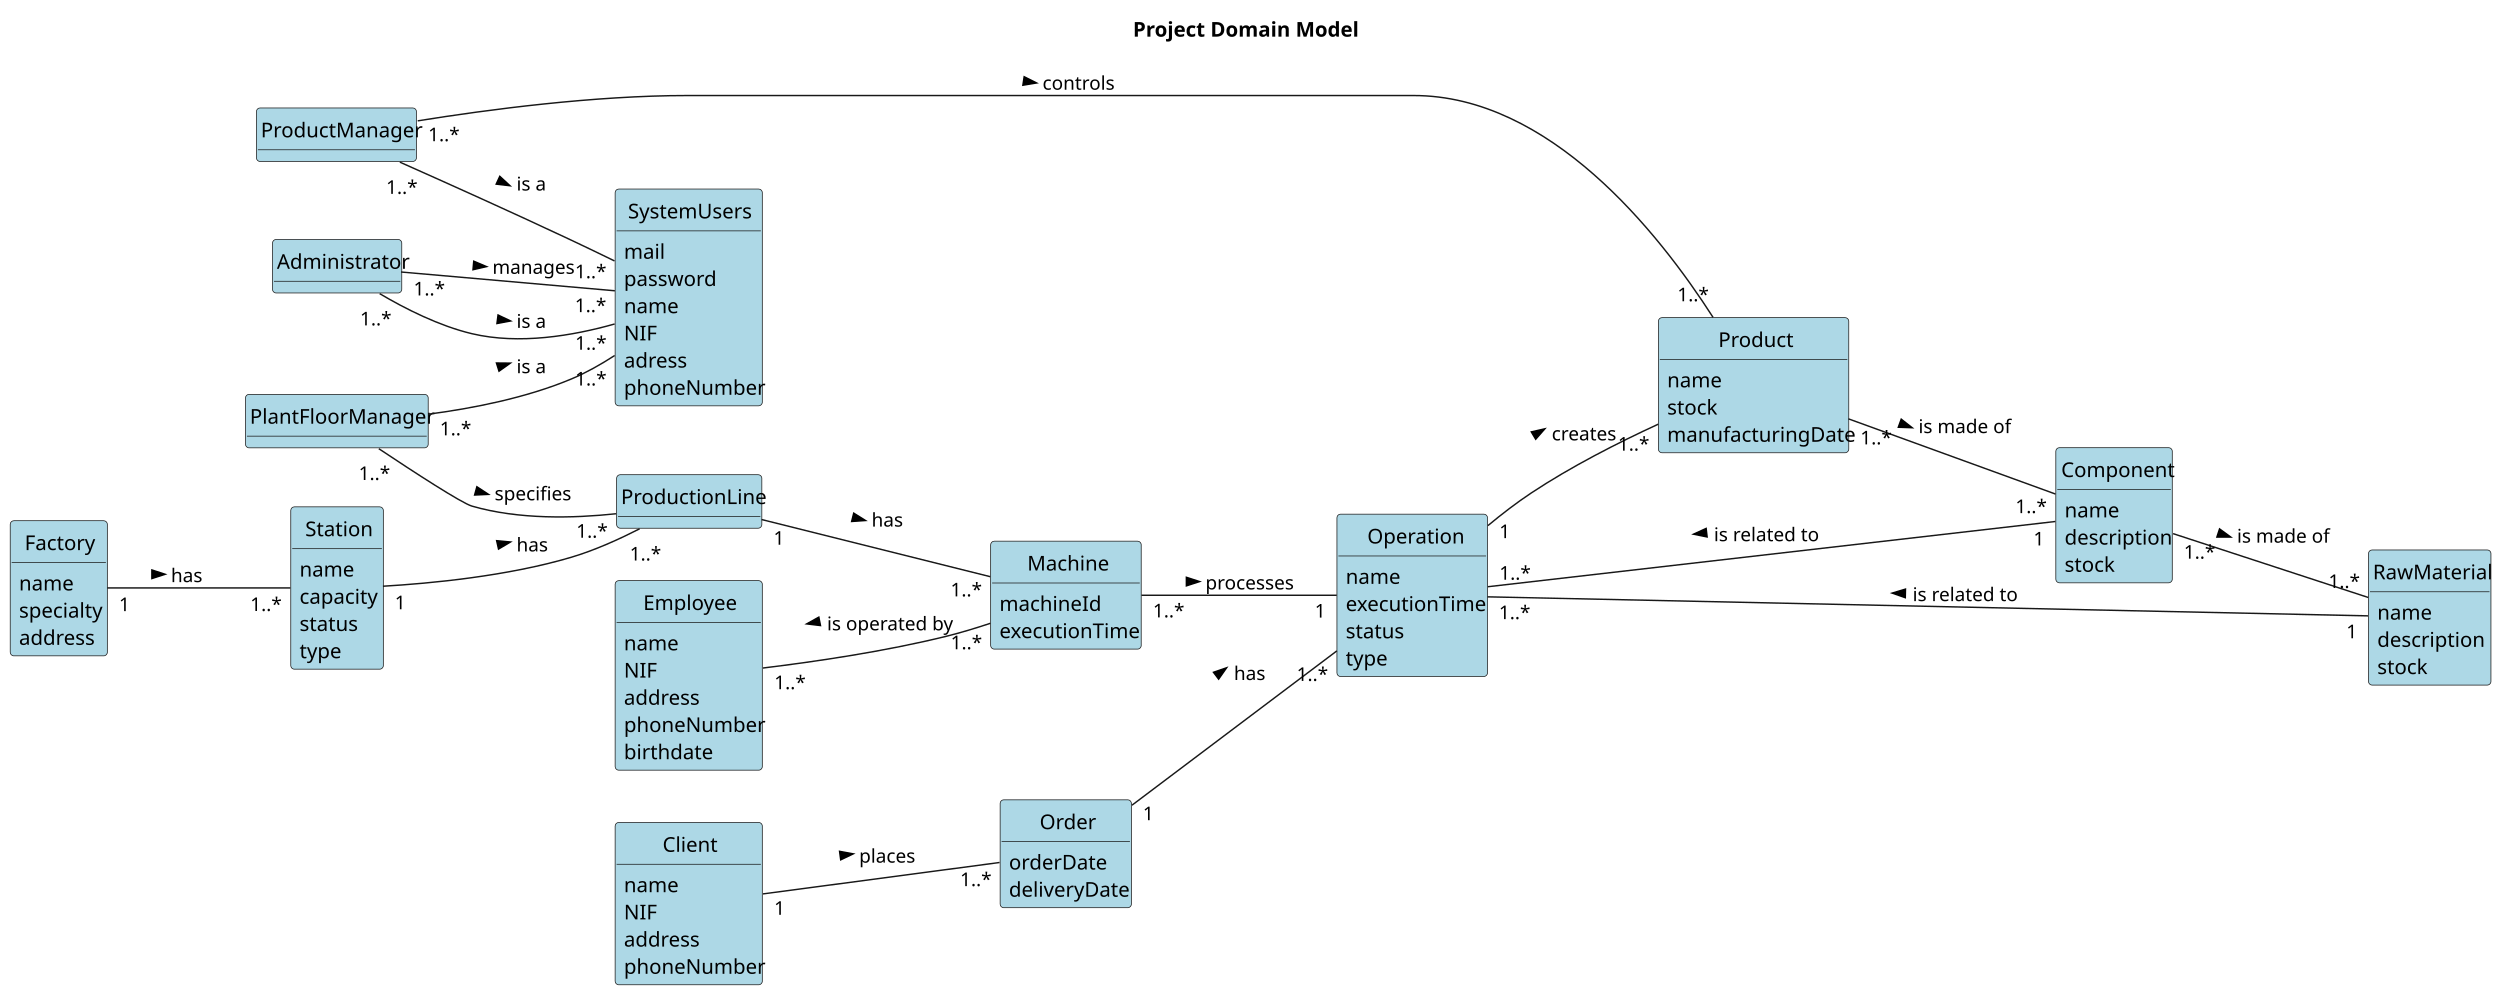
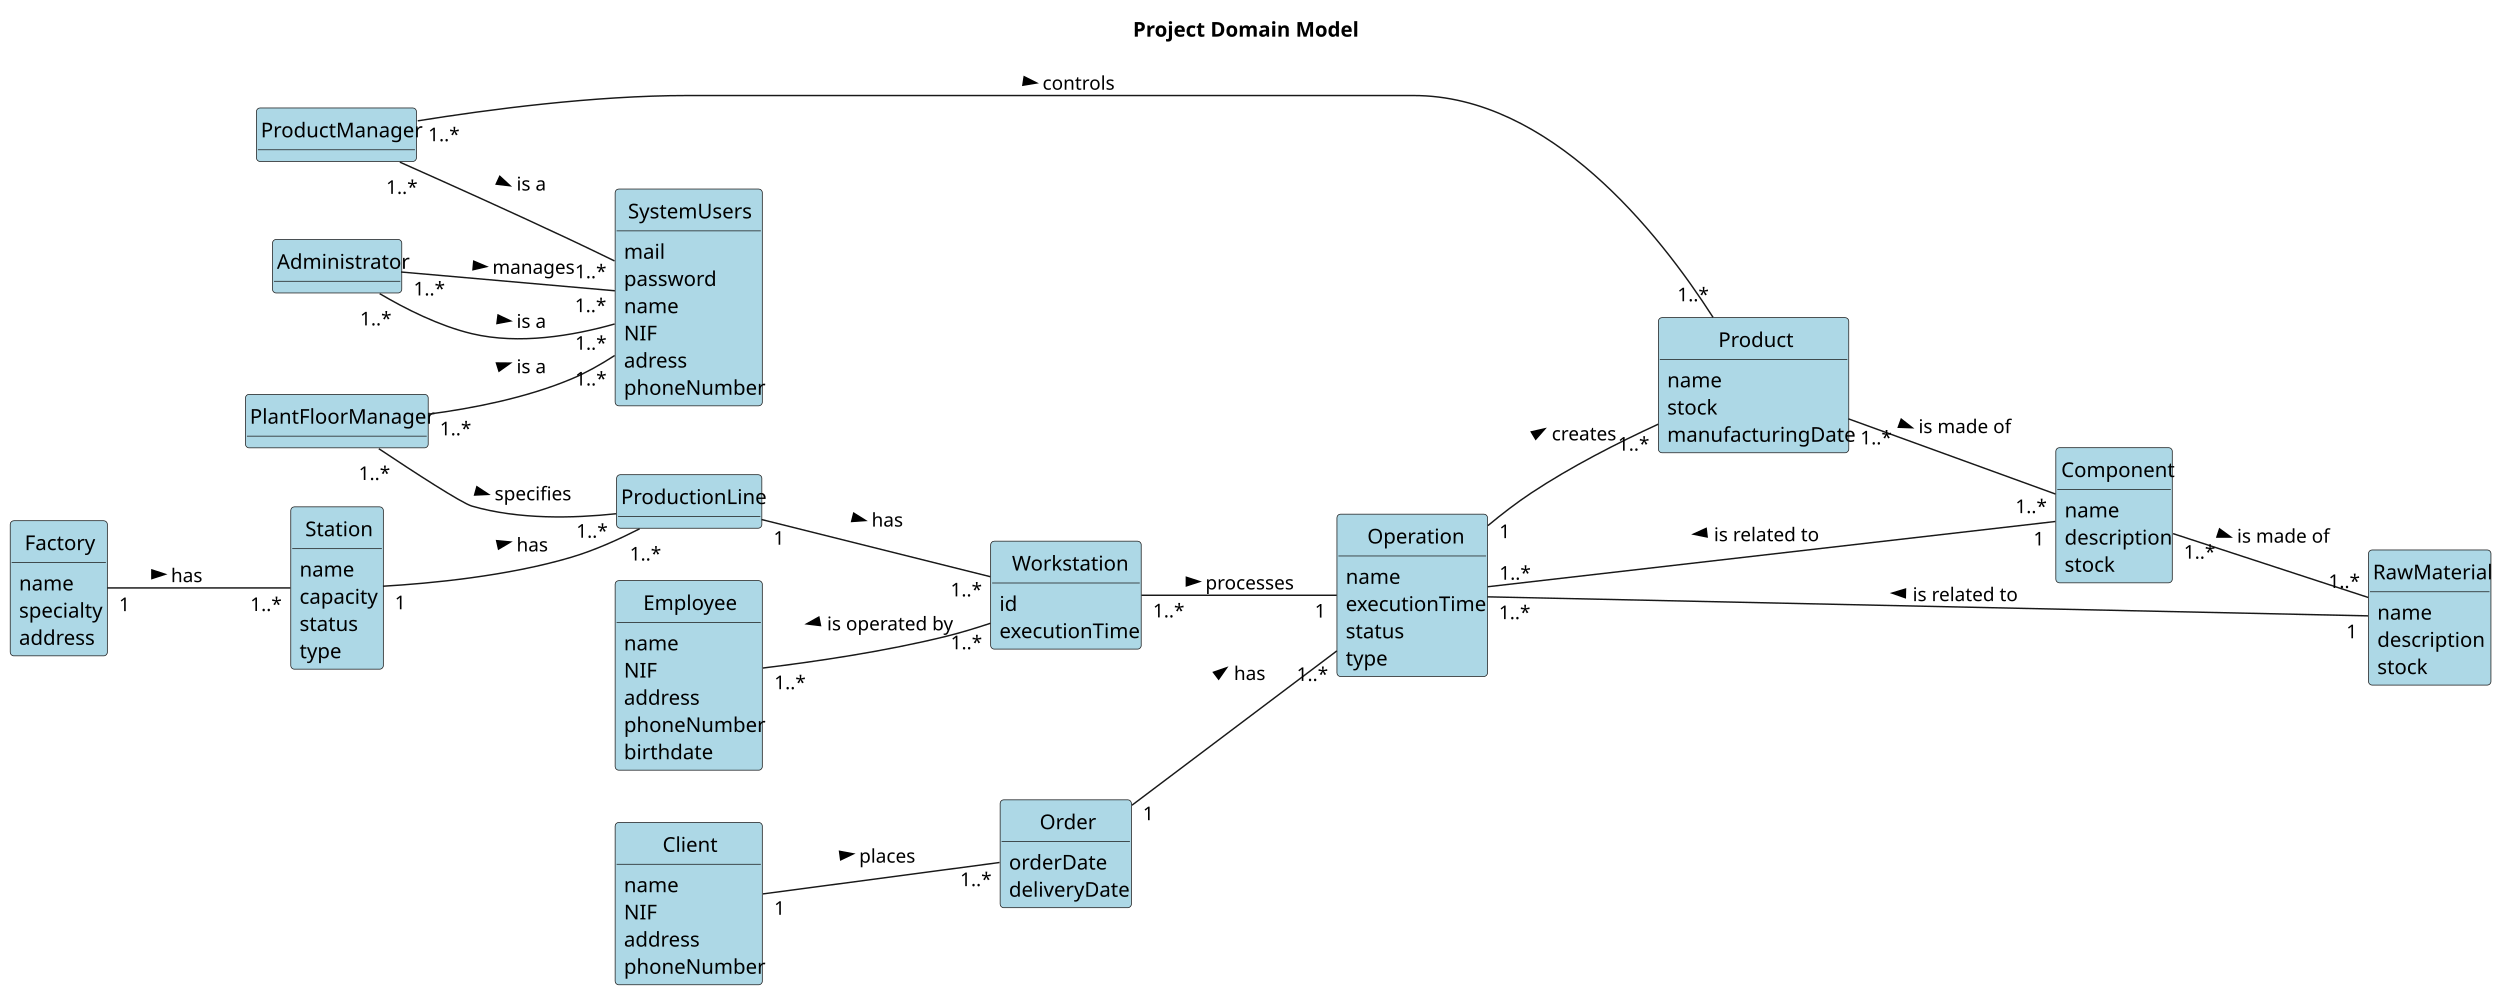
<svg xmlns="http://www.w3.org/2000/svg" contentStyleType="text/css" height="680px" preserveAspectRatio="none" style="width:1711px;height:680px;background:#FFFFFF;" version="1.1" viewBox="0 0 1711 680" width="1711px" zoomAndPan="magnify">
  <defs />
  <g>
    <text fill="#000000" font-family="sans-serif" font-size="14" font-weight="bold" lengthAdjust="spacing" textLength="147.02" x="775.39" y="25.107">Project Domain Model</text>
    <g id="elem_ProductionLine">
      <rect codeLine="11" fill="#ADD8E6" height="36.621" id="ProductionLine" rx="2.5" ry="2.5" style="stroke:#181818;stroke-width:0.5;" width="99.399" x="422" y="324.884" />
      <text fill="#000000" font-family="sans-serif" font-size="14" lengthAdjust="spacing" textLength="93.399" x="425" y="344.991">ProductionLine</text>
      <line style="stroke:#181818;stroke-width:0.5;" x1="423" x2="520.399" y1="353.505" y2="353.505" />
    </g>
    <g id="elem_Administrator">
      <rect codeLine="14" fill="#ADD8E6" height="36.621" id="Administrator" rx="2.5" ry="2.5" style="stroke:#181818;stroke-width:0.5;" width="88.469" x="186.5" y="163.884" />
      <text fill="#000000" font-family="sans-serif" font-size="14" lengthAdjust="spacing" textLength="82.469" x="189.5" y="183.991">Administrator</text>
      <line style="stroke:#181818;stroke-width:0.5;" x1="187.5" x2="273.969" y1="192.505" y2="192.505" />
    </g>
    <g id="elem_SystemUsers">
      <rect codeLine="17" fill="#ADD8E6" height="148.348" id="SystemUsers" rx="2.5" ry="2.5" style="stroke:#181818;stroke-width:0.5;" width="100.724" x="421" y="129.384" />
      <text fill="#000000" font-family="sans-serif" font-size="14" lengthAdjust="spacing" textLength="83.234" x="429.745" y="149.491">SystemUsers</text>
      <line style="stroke:#181818;stroke-width:0.5;" x1="422" x2="520.724" y1="158.005" y2="158.005" />
      <text fill="#000000" font-family="sans-serif" font-size="14" lengthAdjust="spacing" textLength="25.669" x="427" y="177.112">mail</text>
      <text fill="#000000" font-family="sans-serif" font-size="14" lengthAdjust="spacing" textLength="59.917" x="427" y="195.733">password</text>
      <text fill="#000000" font-family="sans-serif" font-size="14" lengthAdjust="spacing" textLength="35.02" x="427" y="214.355">name</text>
      <text fill="#000000" font-family="sans-serif" font-size="14" lengthAdjust="spacing" textLength="22.552" x="427" y="232.976">NIF</text>
      <text fill="#000000" font-family="sans-serif" font-size="14" lengthAdjust="spacing" textLength="42.02" x="427" y="251.597">adress</text>
      <text fill="#000000" font-family="sans-serif" font-size="14" lengthAdjust="spacing" textLength="88.724" x="427" y="270.218">phoneNumber</text>
    </g>
    <g id="elem_PlantFloorManager">
      <rect codeLine="25" fill="#ADD8E6" height="36.621" id="PlantFloorManager" rx="2.5" ry="2.5" style="stroke:#181818;stroke-width:0.5;" width="125.061" x="168" y="269.884" />
      <text fill="#000000" font-family="sans-serif" font-size="14" lengthAdjust="spacing" textLength="119.061" x="171" y="289.991">PlantFloorManager</text>
      <line style="stroke:#181818;stroke-width:0.5;" x1="169" x2="292.062" y1="298.505" y2="298.505" />
    </g>
    <g id="elem_ProductManager">
      <rect codeLine="28" fill="#ADD8E6" height="36.621" id="ProductManager" rx="2.5" ry="2.5" style="stroke:#181818;stroke-width:0.5;" width="109.503" x="175.5" y="73.884" />
      <text fill="#000000" font-family="sans-serif" font-size="14" lengthAdjust="spacing" textLength="103.503" x="178.5" y="93.991">ProductManager</text>
      <line style="stroke:#181818;stroke-width:0.5;" x1="176.5" x2="284.003" y1="102.505" y2="102.505" />
    </g>
    <g id="elem_RawMaterial">
      <rect codeLine="32" fill="#ADD8E6" height="92.484" id="RawMaterial" rx="2.5" ry="2.5" style="stroke:#181818;stroke-width:0.5;" width="83.8" x="1621" y="376.384" />
      <text fill="#000000" font-family="sans-serif" font-size="14" lengthAdjust="spacing" textLength="77.8" x="1624" y="396.491">RawMaterial</text>
      <line style="stroke:#181818;stroke-width:0.5;" x1="1622" x2="1703.8" y1="405.005" y2="405.005" />
      <text fill="#000000" font-family="sans-serif" font-size="14" lengthAdjust="spacing" textLength="35.02" x="1627" y="424.112">name</text>
      <text fill="#000000" font-family="sans-serif" font-size="14" lengthAdjust="spacing" textLength="67.703" x="1627" y="442.733">description</text>
      <text fill="#000000" font-family="sans-serif" font-size="14" lengthAdjust="spacing" textLength="32.676" x="1627" y="461.354">stock</text>
    </g>
    <g id="elem_Product">
      <rect codeLine="38" fill="#ADD8E6" height="92.484" id="Product" rx="2.5" ry="2.5" style="stroke:#181818;stroke-width:0.5;" width="130.289" x="1135" y="217.384" />
      <text fill="#000000" font-family="sans-serif" font-size="14" lengthAdjust="spacing" textLength="48.248" x="1176.021" y="237.491">Product</text>
      <line style="stroke:#181818;stroke-width:0.5;" x1="1136" x2="1264.289" y1="246.005" y2="246.005" />
      <text fill="#000000" font-family="sans-serif" font-size="14" lengthAdjust="spacing" textLength="35.02" x="1141" y="265.112">name</text>
      <text fill="#000000" font-family="sans-serif" font-size="14" lengthAdjust="spacing" textLength="32.676" x="1141" y="283.733">stock</text>
      <text fill="#000000" font-family="sans-serif" font-size="14" lengthAdjust="spacing" textLength="118.289" x="1141" y="302.354">manufacturingDate</text>
    </g>
    <g id="elem_Component">
      <rect codeLine="44" fill="#ADD8E6" height="92.484" id="Component" rx="2.5" ry="2.5" style="stroke:#181818;stroke-width:0.5;" width="79.703" x="1407" y="306.384" />
      <text fill="#000000" font-family="sans-serif" font-size="14" lengthAdjust="spacing" textLength="72.379" x="1410.662" y="326.491">Component</text>
      <line style="stroke:#181818;stroke-width:0.5;" x1="1408" x2="1485.703" y1="335.005" y2="335.005" />
      <text fill="#000000" font-family="sans-serif" font-size="14" lengthAdjust="spacing" textLength="35.02" x="1413" y="354.112">name</text>
      <text fill="#000000" font-family="sans-serif" font-size="14" lengthAdjust="spacing" textLength="67.703" x="1413" y="372.733">description</text>
      <text fill="#000000" font-family="sans-serif" font-size="14" lengthAdjust="spacing" textLength="32.676" x="1413" y="391.354">stock</text>
    </g>
-     <g id="elem_Machine">
-       <rect codeLine="50" fill="#ADD8E6" height="73.863" id="Machine" rx="2.5" ry="2.5" style="stroke:#181818;stroke-width:0.5;" width="103.041" x="678" y="370.384" />
-       <text fill="#000000" font-family="sans-serif" font-size="14" lengthAdjust="spacing" textLength="52.917" x="703.062" y="390.491">Machine</text>
+     <g id="elem_Workstation">
+       <rect codeLine="50" fill="#ADD8E6" height="73.863" id="Workstation" rx="2.5" ry="2.5" style="stroke:#181818;stroke-width:0.5;" width="103.041" x="678" y="370.384" />
+       <text fill="#000000" font-family="sans-serif" font-size="14" lengthAdjust="spacing" textLength="73.91" x="692.565" y="390.491">Workstation</text>
      <line style="stroke:#181818;stroke-width:0.5;" x1="679" x2="780.041" y1="399.005" y2="399.005" />
-       <text fill="#000000" font-family="sans-serif" font-size="14" lengthAdjust="spacing" textLength="64.593" x="684" y="418.112">machineId</text>
+       <text fill="#000000" font-family="sans-serif" font-size="14" lengthAdjust="spacing" textLength="10.896" x="684" y="418.112">id</text>
      <text fill="#000000" font-family="sans-serif" font-size="14" lengthAdjust="spacing" textLength="91.041" x="684" y="436.733">executionTime</text>
    </g>
    <g id="elem_Employee">
      <rect codeLine="55" fill="#ADD8E6" height="129.727" id="Employee" rx="2.5" ry="2.5" style="stroke:#181818;stroke-width:0.5;" width="100.724" x="421" y="397.384" />
      <text fill="#000000" font-family="sans-serif" font-size="14" lengthAdjust="spacing" textLength="62.255" x="440.234" y="417.491">Employee</text>
      <line style="stroke:#181818;stroke-width:0.5;" x1="422" x2="520.724" y1="426.005" y2="426.005" />
      <text fill="#000000" font-family="sans-serif" font-size="14" lengthAdjust="spacing" textLength="35.02" x="427" y="445.112">name</text>
      <text fill="#000000" font-family="sans-serif" font-size="14" lengthAdjust="spacing" textLength="22.552" x="427" y="463.733">NIF</text>
      <text fill="#000000" font-family="sans-serif" font-size="14" lengthAdjust="spacing" textLength="49.807" x="427" y="482.354">address</text>
      <text fill="#000000" font-family="sans-serif" font-size="14" lengthAdjust="spacing" textLength="88.724" x="427" y="500.976">phoneNumber</text>
      <text fill="#000000" font-family="sans-serif" font-size="14" lengthAdjust="spacing" textLength="54.482" x="427" y="519.597">birthdate</text>
    </g>
    <g id="elem_Operation">
      <rect codeLine="63" fill="#ADD8E6" height="111.106" id="Operation" rx="2.5" ry="2.5" style="stroke:#181818;stroke-width:0.5;" width="103.041" x="915" y="351.884" />
      <text fill="#000000" font-family="sans-serif" font-size="14" lengthAdjust="spacing" textLength="61.482" x="935.779" y="371.991">Operation</text>
      <line style="stroke:#181818;stroke-width:0.5;" x1="916" x2="1017.041" y1="380.505" y2="380.505" />
      <text fill="#000000" font-family="sans-serif" font-size="14" lengthAdjust="spacing" textLength="35.02" x="921" y="399.612">name</text>
      <text fill="#000000" font-family="sans-serif" font-size="14" lengthAdjust="spacing" textLength="91.041" x="921" y="418.233">executionTime</text>
      <text fill="#000000" font-family="sans-serif" font-size="14" lengthAdjust="spacing" textLength="37.352" x="921" y="436.854">status</text>
      <text fill="#000000" font-family="sans-serif" font-size="14" lengthAdjust="spacing" textLength="26.462" x="921" y="455.476">type</text>
    </g>
    <g id="elem_Station">
      <rect codeLine="70" fill="#ADD8E6" height="111.106" id="Station" rx="2.5" ry="2.5" style="stroke:#181818;stroke-width:0.5;" width="63.358" x="199" y="346.884" />
      <text fill="#000000" font-family="sans-serif" font-size="14" lengthAdjust="spacing" textLength="43.586" x="208.886" y="366.991">Station</text>
      <line style="stroke:#181818;stroke-width:0.5;" x1="200" x2="261.358" y1="375.505" y2="375.505" />
      <text fill="#000000" font-family="sans-serif" font-size="14" lengthAdjust="spacing" textLength="35.02" x="205" y="394.612">name</text>
      <text fill="#000000" font-family="sans-serif" font-size="14" lengthAdjust="spacing" textLength="51.358" x="205" y="413.233">capacity</text>
      <text fill="#000000" font-family="sans-serif" font-size="14" lengthAdjust="spacing" textLength="37.352" x="205" y="431.854">status</text>
      <text fill="#000000" font-family="sans-serif" font-size="14" lengthAdjust="spacing" textLength="26.462" x="205" y="450.476">type</text>
    </g>
    <g id="elem_Factory">
      <rect codeLine="77" fill="#ADD8E6" height="92.484" id="Factory" rx="2.5" ry="2.5" style="stroke:#181818;stroke-width:0.5;" width="66.469" x="7" y="356.384" />
      <text fill="#000000" font-family="sans-serif" font-size="14" lengthAdjust="spacing" textLength="46.676" x="16.896" y="376.491">Factory</text>
      <line style="stroke:#181818;stroke-width:0.5;" x1="8" x2="72.469" y1="385.005" y2="385.005" />
      <text fill="#000000" font-family="sans-serif" font-size="14" lengthAdjust="spacing" textLength="35.02" x="13" y="404.112">name</text>
      <text fill="#000000" font-family="sans-serif" font-size="14" lengthAdjust="spacing" textLength="54.469" x="13" y="422.733">specialty</text>
      <text fill="#000000" font-family="sans-serif" font-size="14" lengthAdjust="spacing" textLength="49.807" x="13" y="441.354">address</text>
    </g>
    <g id="elem_Order">
      <rect codeLine="83" fill="#ADD8E6" height="73.863" id="Order" rx="2.5" ry="2.5" style="stroke:#181818;stroke-width:0.5;" width="89.814" x="684.5" y="547.384" />
      <text fill="#000000" font-family="sans-serif" font-size="14" lengthAdjust="spacing" textLength="35.786" x="711.514" y="567.491">Order</text>
      <line style="stroke:#181818;stroke-width:0.5;" x1="685.5" x2="773.313" y1="576.005" y2="576.005" />
      <text fill="#000000" font-family="sans-serif" font-size="14" lengthAdjust="spacing" textLength="62.255" x="690.5" y="595.112">orderDate</text>
      <text fill="#000000" font-family="sans-serif" font-size="14" lengthAdjust="spacing" textLength="77.814" x="690.5" y="613.733">deliveryDate</text>
    </g>
    <g id="elem_Client">
      <rect codeLine="89" fill="#ADD8E6" height="111.106" id="Client" rx="2.5" ry="2.5" style="stroke:#181818;stroke-width:0.5;" width="100.724" x="421" y="562.884" />
      <text fill="#000000" font-family="sans-serif" font-size="14" lengthAdjust="spacing" textLength="35.793" x="453.465" y="582.991">Client</text>
      <line style="stroke:#181818;stroke-width:0.5;" x1="422" x2="520.724" y1="591.505" y2="591.505" />
      <text fill="#000000" font-family="sans-serif" font-size="14" lengthAdjust="spacing" textLength="35.02" x="427" y="610.612">name</text>
      <text fill="#000000" font-family="sans-serif" font-size="14" lengthAdjust="spacing" textLength="22.552" x="427" y="629.233">NIF</text>
      <text fill="#000000" font-family="sans-serif" font-size="14" lengthAdjust="spacing" textLength="49.807" x="427" y="647.855">address</text>
      <text fill="#000000" font-family="sans-serif" font-size="14" lengthAdjust="spacing" textLength="88.724" x="427" y="666.476">phoneNumber</text>
    </g>
    <g id="link_Administrator_SystemUsers">
      <path codeLine="96" d="M259.83,200.964 C277.27,211.274 300.51,223.044 323,228.384 C355.22,236.024 391.93,229.854 420.67,221.734 " fill="none" id="Administrator-SystemUsers" style="stroke:#181818;stroke-width:1.0;" />
      <polygon fill="#000000" points="349.459,219.67,340.865,215.596,340.112,221.426,349.459,219.67" style="stroke:#000000;stroke-width:1.0;" />
      <text fill="#000000" font-family="sans-serif" font-size="13" lengthAdjust="spacing" textLength="20.23" x="353.5" y="224.412">is a</text>
      <text fill="#000000" font-family="sans-serif" font-size="13" lengthAdjust="spacing" textLength="19.513" x="246.413" y="222.703">1..*</text>
      <text fill="#000000" font-family="sans-serif" font-size="13" lengthAdjust="spacing" textLength="19.513" x="393.616" y="239.366">1..*</text>
    </g>
    <g id="link_Administrator_SystemUsers">
      <path codeLine="99" d="M274.5,186.164 C315.63,189.774 377.61,195.224 420.82,199.014 " fill="none" id="Administrator-SystemUsers-1" style="stroke:#181818;stroke-width:1.0;" />
      <polygon fill="#000000" points="332.981,182.467,324.228,178.748,323.713,184.603,332.981,182.467" style="stroke:#000000;stroke-width:1.0;" />
      <text fill="#000000" font-family="sans-serif" font-size="13" lengthAdjust="spacing" textLength="53.479" x="337" y="187.412">manages</text>
      <text fill="#000000" font-family="sans-serif" font-size="13" lengthAdjust="spacing" textLength="19.513" x="283.03" y="202.203">1..*</text>
      <text fill="#000000" font-family="sans-serif" font-size="13" lengthAdjust="spacing" textLength="19.513" x="393.413" y="213.619">1..*</text>
    </g>
    <g id="link_ProductManager_SystemUsers">
      <path codeLine="97" d="M273.65,110.964 C305.9,125.294 351.42,145.744 391,164.384 C400.6,168.904 410.8,173.814 420.58,178.594 " fill="none" id="ProductManager-SystemUsers" style="stroke:#181818;stroke-width:1.0;" />
      <polygon fill="#000000" points="349.042,127.12,342.054,120.668,339.597,126.008,349.042,127.12" style="stroke:#000000;stroke-width:1.0;" />
      <text fill="#000000" font-family="sans-serif" font-size="13" lengthAdjust="spacing" textLength="20.23" x="353.5" y="130.412">is a</text>
      <text fill="#000000" font-family="sans-serif" font-size="13" lengthAdjust="spacing" textLength="19.513" x="264.256" y="132.703">1..*</text>
      <text fill="#000000" font-family="sans-serif" font-size="13" lengthAdjust="spacing" textLength="19.513" x="393.514" y="190.429">1..*</text>
    </g>
    <g id="link_PlantFloorManager_SystemUsers">
      <path codeLine="98" d="M293.11,283.474 C323.47,279.504 360.11,272.324 391,259.384 C401.12,255.144 411.23,249.444 420.68,243.304 " fill="none" id="PlantFloorManager-SystemUsers" style="stroke:#181818;stroke-width:1.0;" />
      <polygon fill="#000000" points="349.269,248.528,339.759,248.441,341.524,254.048,349.269,248.528" style="stroke:#000000;stroke-width:1.0;" />
      <text fill="#000000" font-family="sans-serif" font-size="13" lengthAdjust="spacing" textLength="20.23" x="353.5" y="255.412">is a</text>
      <text fill="#000000" font-family="sans-serif" font-size="13" lengthAdjust="spacing" textLength="19.513" x="301.022" y="297.931">1..*</text>
      <text fill="#000000" font-family="sans-serif" font-size="13" lengthAdjust="spacing" textLength="19.513" x="393.627" y="263.835">1..*</text>
    </g>
    <g id="link_PlantFloorManager_ProductionLine">
      <path codeLine="100" d="M259.25,307.084 C283.52,323.254 315.96,344.344 323,346.384 C354.98,355.664 392.51,354.744 421.72,351.594 " fill="none" id="PlantFloorManager-ProductionLine" style="stroke:#181818;stroke-width:1.0;" />
      <polygon fill="#000000" points="334.322,338.35,326.375,333.126,324.822,338.795,334.322,338.35" style="stroke:#000000;stroke-width:1.0;" />
      <text fill="#000000" font-family="sans-serif" font-size="13" lengthAdjust="spacing" textLength="50.578" x="338.5" y="342.412">specifies</text>
      <text fill="#000000" font-family="sans-serif" font-size="13" lengthAdjust="spacing" textLength="19.513" x="245.484" y="328.512">1..*</text>
      <text fill="#000000" font-family="sans-serif" font-size="13" lengthAdjust="spacing" textLength="19.513" x="394.392" y="368.019">1..*</text>
    </g>
-     <g id="link_ProductionLine_Machine">
-       <path codeLine="101" d="M521.25,355.574 C566.08,366.784 632.29,383.334 677.74,394.694 " fill="none" id="ProductionLine-Machine" style="stroke:#181818;stroke-width:1.0;" />
+     <g id="link_ProductionLine_Workstation">
+       <path codeLine="101" d="M521.25,355.574 C566.08,366.784 632.29,383.334 677.74,394.694 " fill="none" id="ProductionLine-Workstation" style="stroke:#181818;stroke-width:1.0;" />
      <polygon fill="#000000" points="592.351,356.242,584.288,351.197,582.863,356.899,592.351,356.242" style="stroke:#000000;stroke-width:1.0;" />
      <text fill="#000000" font-family="sans-serif" font-size="13" lengthAdjust="spacing" textLength="20.96" x="596.5" y="360.412">has</text>
      <text fill="#000000" font-family="sans-serif" font-size="13" lengthAdjust="spacing" textLength="7.23" x="529.391" y="372.822">1</text>
      <text fill="#000000" font-family="sans-serif" font-size="13" lengthAdjust="spacing" textLength="19.513" x="650.54" y="408.188">1..*</text>
    </g>
    <g id="link_ProductManager_Product">
      <path codeLine="102" d="M285.88,82.714 C334.2,74.964 406.82,65.384 470.5,65.384 C470.5,65.384 470.5,65.384 967.5,65.384 C1060.45,65.384 1134.88,158.704 1172.42,217.214 " fill="none" id="ProductManager-Product" style="stroke:#181818;stroke-width:1.0;" />
      <polygon fill="#000000" points="709.443,56.779,700.942,52.517,700.06,58.328,709.443,56.779" style="stroke:#000000;stroke-width:1.0;" />
      <text fill="#000000" font-family="sans-serif" font-size="13" lengthAdjust="spacing" textLength="45.519" x="713.5" y="61.412">controls</text>
      <text fill="#000000" font-family="sans-serif" font-size="13" lengthAdjust="spacing" textLength="19.513" x="293.031" y="96.651">1..*</text>
      <text fill="#000000" font-family="sans-serif" font-size="13" lengthAdjust="spacing" textLength="19.513" x="1147.99" y="206.198">1..*</text>
    </g>
    <g id="link_Component_RawMaterial">
      <path codeLine="103" d="M1487.25,365.224 C1525.14,377.614 1582.28,396.304 1620.81,408.914 " fill="none" id="Component-RawMaterial" style="stroke:#181818;stroke-width:1.0;" />
      <polygon fill="#000000" points="1526.752,367.584,1519.069,361.978,1517.242,367.565,1526.752,367.584" style="stroke:#000000;stroke-width:1.0;" />
      <text fill="#000000" font-family="sans-serif" font-size="13" lengthAdjust="spacing" textLength="59.973" x="1531" y="371.412">is made of</text>
      <text fill="#000000" font-family="sans-serif" font-size="13" lengthAdjust="spacing" textLength="19.513" x="1494.617" y="382.372">1..*</text>
      <text fill="#000000" font-family="sans-serif" font-size="13" lengthAdjust="spacing" textLength="19.513" x="1593.629" y="402.425">1..*</text>
    </g>
    <g id="link_Product_Component">
      <path codeLine="104" d="M1265.05,286.654 C1310,302.974 1368.65,324.284 1406.81,338.144 " fill="none" id="Product-Component" style="stroke:#181818;stroke-width:1.0;" />
      <polygon fill="#000000" points="1308.7,292.736,1301.201,286.886,1299.195,292.411,1308.7,292.736" style="stroke:#000000;stroke-width:1.0;" />
      <text fill="#000000" font-family="sans-serif" font-size="13" lengthAdjust="spacing" textLength="59.973" x="1313" y="296.412">is made of</text>
      <text fill="#000000" font-family="sans-serif" font-size="13" lengthAdjust="spacing" textLength="19.513" x="1273.216" y="304.146">1..*</text>
      <text fill="#000000" font-family="sans-serif" font-size="13" lengthAdjust="spacing" textLength="19.513" x="1379.339" y="351.169">1..*</text>
    </g>
    <g id="link_Component_Operation">
      <path codeLine="105" d="M1406.71,356.904 C1320.39,366.824 1114.22,390.524 1018.25,401.554 " fill="none" id="Component-Operation" style="stroke:#181818;stroke-width:1.0;" />
      <polygon fill="#000000" points="1159.033,365.6,1168.354,367.487,1167.683,361.648,1159.033,365.6" style="stroke:#000000;stroke-width:1.0;" />
      <text fill="#000000" font-family="sans-serif" font-size="13" lengthAdjust="spacing" textLength="67.203" x="1173" y="370.412">is related to</text>
      <text fill="#000000" font-family="sans-serif" font-size="13" lengthAdjust="spacing" textLength="7.23" x="1391.685" y="373.315">1</text>
      <text fill="#000000" font-family="sans-serif" font-size="13" lengthAdjust="spacing" textLength="19.513" x="1026.128" y="396.758">1..*</text>
    </g>
    <g id="link_RawMaterial_Operation">
      <path codeLine="106" d="M1620.65,421.494 C1500.14,418.884 1149.42,411.314 1018.01,408.474 " fill="none" id="RawMaterial-Operation" style="stroke:#181818;stroke-width:1.0;" />
      <polygon fill="#000000" points="1295.001,405.921,1303.981,409.055,1304.108,403.178,1295.001,405.921" style="stroke:#000000;stroke-width:1.0;" />
      <text fill="#000000" font-family="sans-serif" font-size="13" lengthAdjust="spacing" textLength="67.203" x="1309" y="411.412">is related to</text>
      <text fill="#000000" font-family="sans-serif" font-size="13" lengthAdjust="spacing" textLength="7.23" x="1605.806" y="436.813">1</text>
      <text fill="#000000" font-family="sans-serif" font-size="13" lengthAdjust="spacing" textLength="19.513" x="1025.857" y="423.743">1..*</text>
    </g>
    <g id="link_Operation_Product">
      <path codeLine="107" d="M1018.31,359.744 C1027.84,351.824 1037.97,344.034 1048,337.384 C1075.13,319.394 1107.27,303.034 1134.91,290.304 " fill="none" id="Operation-Product" style="stroke:#181818;stroke-width:1.0;" />
      <polygon fill="#000000" points="1057.296,293.471,1048.021,295.574,1051.028,300.624,1057.296,293.471" style="stroke:#000000;stroke-width:1.0;" />
      <text fill="#000000" font-family="sans-serif" font-size="13" lengthAdjust="spacing" textLength="42.631" x="1062" y="301.412">creates</text>
      <text fill="#000000" font-family="sans-serif" font-size="13" lengthAdjust="spacing" textLength="7.23" x="1026.101" y="368.281">1</text>
      <text fill="#000000" font-family="sans-serif" font-size="13" lengthAdjust="spacing" textLength="19.513" x="1107.299" y="308.416">1..*</text>
    </g>
    <g id="link_Order_Operation">
      <path codeLine="108" d="M774.7,551.094 C814.59,521.054 873.24,476.874 914.97,445.444 " fill="none" id="Order-Operation" style="stroke:#181818;stroke-width:1.0;" />
      <polygon fill="#000000" points="839.494,457.021,830.501,460.115,834.037,464.81,839.494,457.021" style="stroke:#000000;stroke-width:1.0;" />
      <text fill="#000000" font-family="sans-serif" font-size="13" lengthAdjust="spacing" textLength="20.96" x="844.5" y="465.412">has</text>
      <text fill="#000000" font-family="sans-serif" font-size="13" lengthAdjust="spacing" textLength="7.23" x="782.189" y="561.359">1</text>
      <text fill="#000000" font-family="sans-serif" font-size="13" lengthAdjust="spacing" textLength="19.513" x="887.421" y="466.033">1..*</text>
    </g>
    <g id="link_Client_Order">
      <path codeLine="110" d="M522.16,611.784 C569.13,605.554 638.96,596.274 684.11,590.284 " fill="none" id="Client-Order" style="stroke:#181818;stroke-width:1.0;" />
      <polygon fill="#000000" points="583.957,584.371,574.603,582.648,575.377,588.475,583.957,584.371" style="stroke:#000000;stroke-width:1.0;" />
      <text fill="#000000" font-family="sans-serif" font-size="13" lengthAdjust="spacing" textLength="37.578" x="588" y="590.412">places</text>
      <text fill="#000000" font-family="sans-serif" font-size="13" lengthAdjust="spacing" textLength="7.23" x="529.812" y="626.092">1</text>
      <text fill="#000000" font-family="sans-serif" font-size="13" lengthAdjust="spacing" textLength="19.513" x="657.099" y="606.458">1..*</text>
    </g>
-     <g id="link_Machine_Operation">
-       <path codeLine="111" d="M781.2,407.384 C820.74,407.384 875.38,407.384 914.89,407.384 " fill="none" id="Machine-Operation" style="stroke:#181818;stroke-width:1.0;" />
+     <g id="link_Workstation_Operation">
+       <path codeLine="111" d="M781.2,407.384 C820.74,407.384 875.38,407.384 914.89,407.384 " fill="none" id="Workstation-Operation" style="stroke:#181818;stroke-width:1.0;" />
      <polygon fill="#000000" points="821,398.029,811.955,395.09,811.955,400.968,821,398.029" style="stroke:#000000;stroke-width:1.0;" />
      <text fill="#000000" font-family="sans-serif" font-size="13" lengthAdjust="spacing" textLength="59.249" x="825" y="403.412">processes</text>
      <text fill="#000000" font-family="sans-serif" font-size="13" lengthAdjust="spacing" textLength="19.513" x="789.072" y="422.529">1..*</text>
      <text fill="#000000" font-family="sans-serif" font-size="13" lengthAdjust="spacing" textLength="7.23" x="899.81" y="422.674">1</text>
    </g>
-     <g id="link_Employee_Machine">
-       <path codeLine="112" d="M522.15,457.194 C557.56,452.894 606.12,445.794 648,435.384 C657.76,432.954 668.02,429.844 677.82,426.574 " fill="none" id="Employee-Machine" style="stroke:#181818;stroke-width:1.0;" />
+     <g id="link_Employee_Workstation">
+       <path codeLine="112" d="M522.15,457.194 C557.56,452.894 606.12,445.794 648,435.384 C657.76,432.954 668.02,429.844 677.82,426.574 " fill="none" id="Employee-Workstation" style="stroke:#181818;stroke-width:1.0;" />
      <polygon fill="#000000" points="552.094,426.994,561.536,428.132,560.402,422.365,552.094,426.994" style="stroke:#000000;stroke-width:1.0;" />
      <text fill="#000000" font-family="sans-serif" font-size="13" lengthAdjust="spacing" textLength="81.663" x="566" y="431.412">is operated by</text>
      <text fill="#000000" font-family="sans-serif" font-size="13" lengthAdjust="spacing" textLength="19.513" x="529.907" y="471.682">1..*</text>
      <text fill="#000000" font-family="sans-serif" font-size="13" lengthAdjust="spacing" textLength="19.513" x="650.631" y="444.352">1..*</text>
    </g>
    <g id="link_Station_ProductionLine">
      <path codeLine="113" d="M262.08,401.214 C294.63,399.304 347.35,394.334 391,381.384 C406.99,376.644 423.77,369.044 437.78,361.894 " fill="none" id="Station-ProductionLine" style="stroke:#181818;stroke-width:1.0;" />
      <polygon fill="#000000" points="349.379,370.937,339.911,370.045,341.194,375.781,349.379,370.937" style="stroke:#000000;stroke-width:1.0;" />
      <text fill="#000000" font-family="sans-serif" font-size="13" lengthAdjust="spacing" textLength="20.96" x="353.5" y="377.412">has</text>
      <text fill="#000000" font-family="sans-serif" font-size="13" lengthAdjust="spacing" textLength="7.23" x="270.177" y="416.959">1</text>
      <text fill="#000000" font-family="sans-serif" font-size="13" lengthAdjust="spacing" textLength="19.513" x="430.984" y="383.613">1..*</text>
    </g>
    <g id="link_Factory_Station">
      <path codeLine="114" d="M73.4,402.384 C108.56,402.384 164.28,402.384 198.77,402.384 " fill="none" id="Factory-Station" style="stroke:#181818;stroke-width:1.0;" />
      <polygon fill="#000000" points="113,393.029,103.955,390.09,103.955,395.968,113,393.029" style="stroke:#000000;stroke-width:1.0;" />
      <text fill="#000000" font-family="sans-serif" font-size="13" lengthAdjust="spacing" textLength="20.96" x="117" y="398.412">has</text>
      <text fill="#000000" font-family="sans-serif" font-size="13" lengthAdjust="spacing" textLength="7.23" x="81.446" y="418.25">1</text>
      <text fill="#000000" font-family="sans-serif" font-size="13" lengthAdjust="spacing" textLength="19.513" x="171.282" y="418.184">1..*</text>
    </g>
  </g>
</svg>
